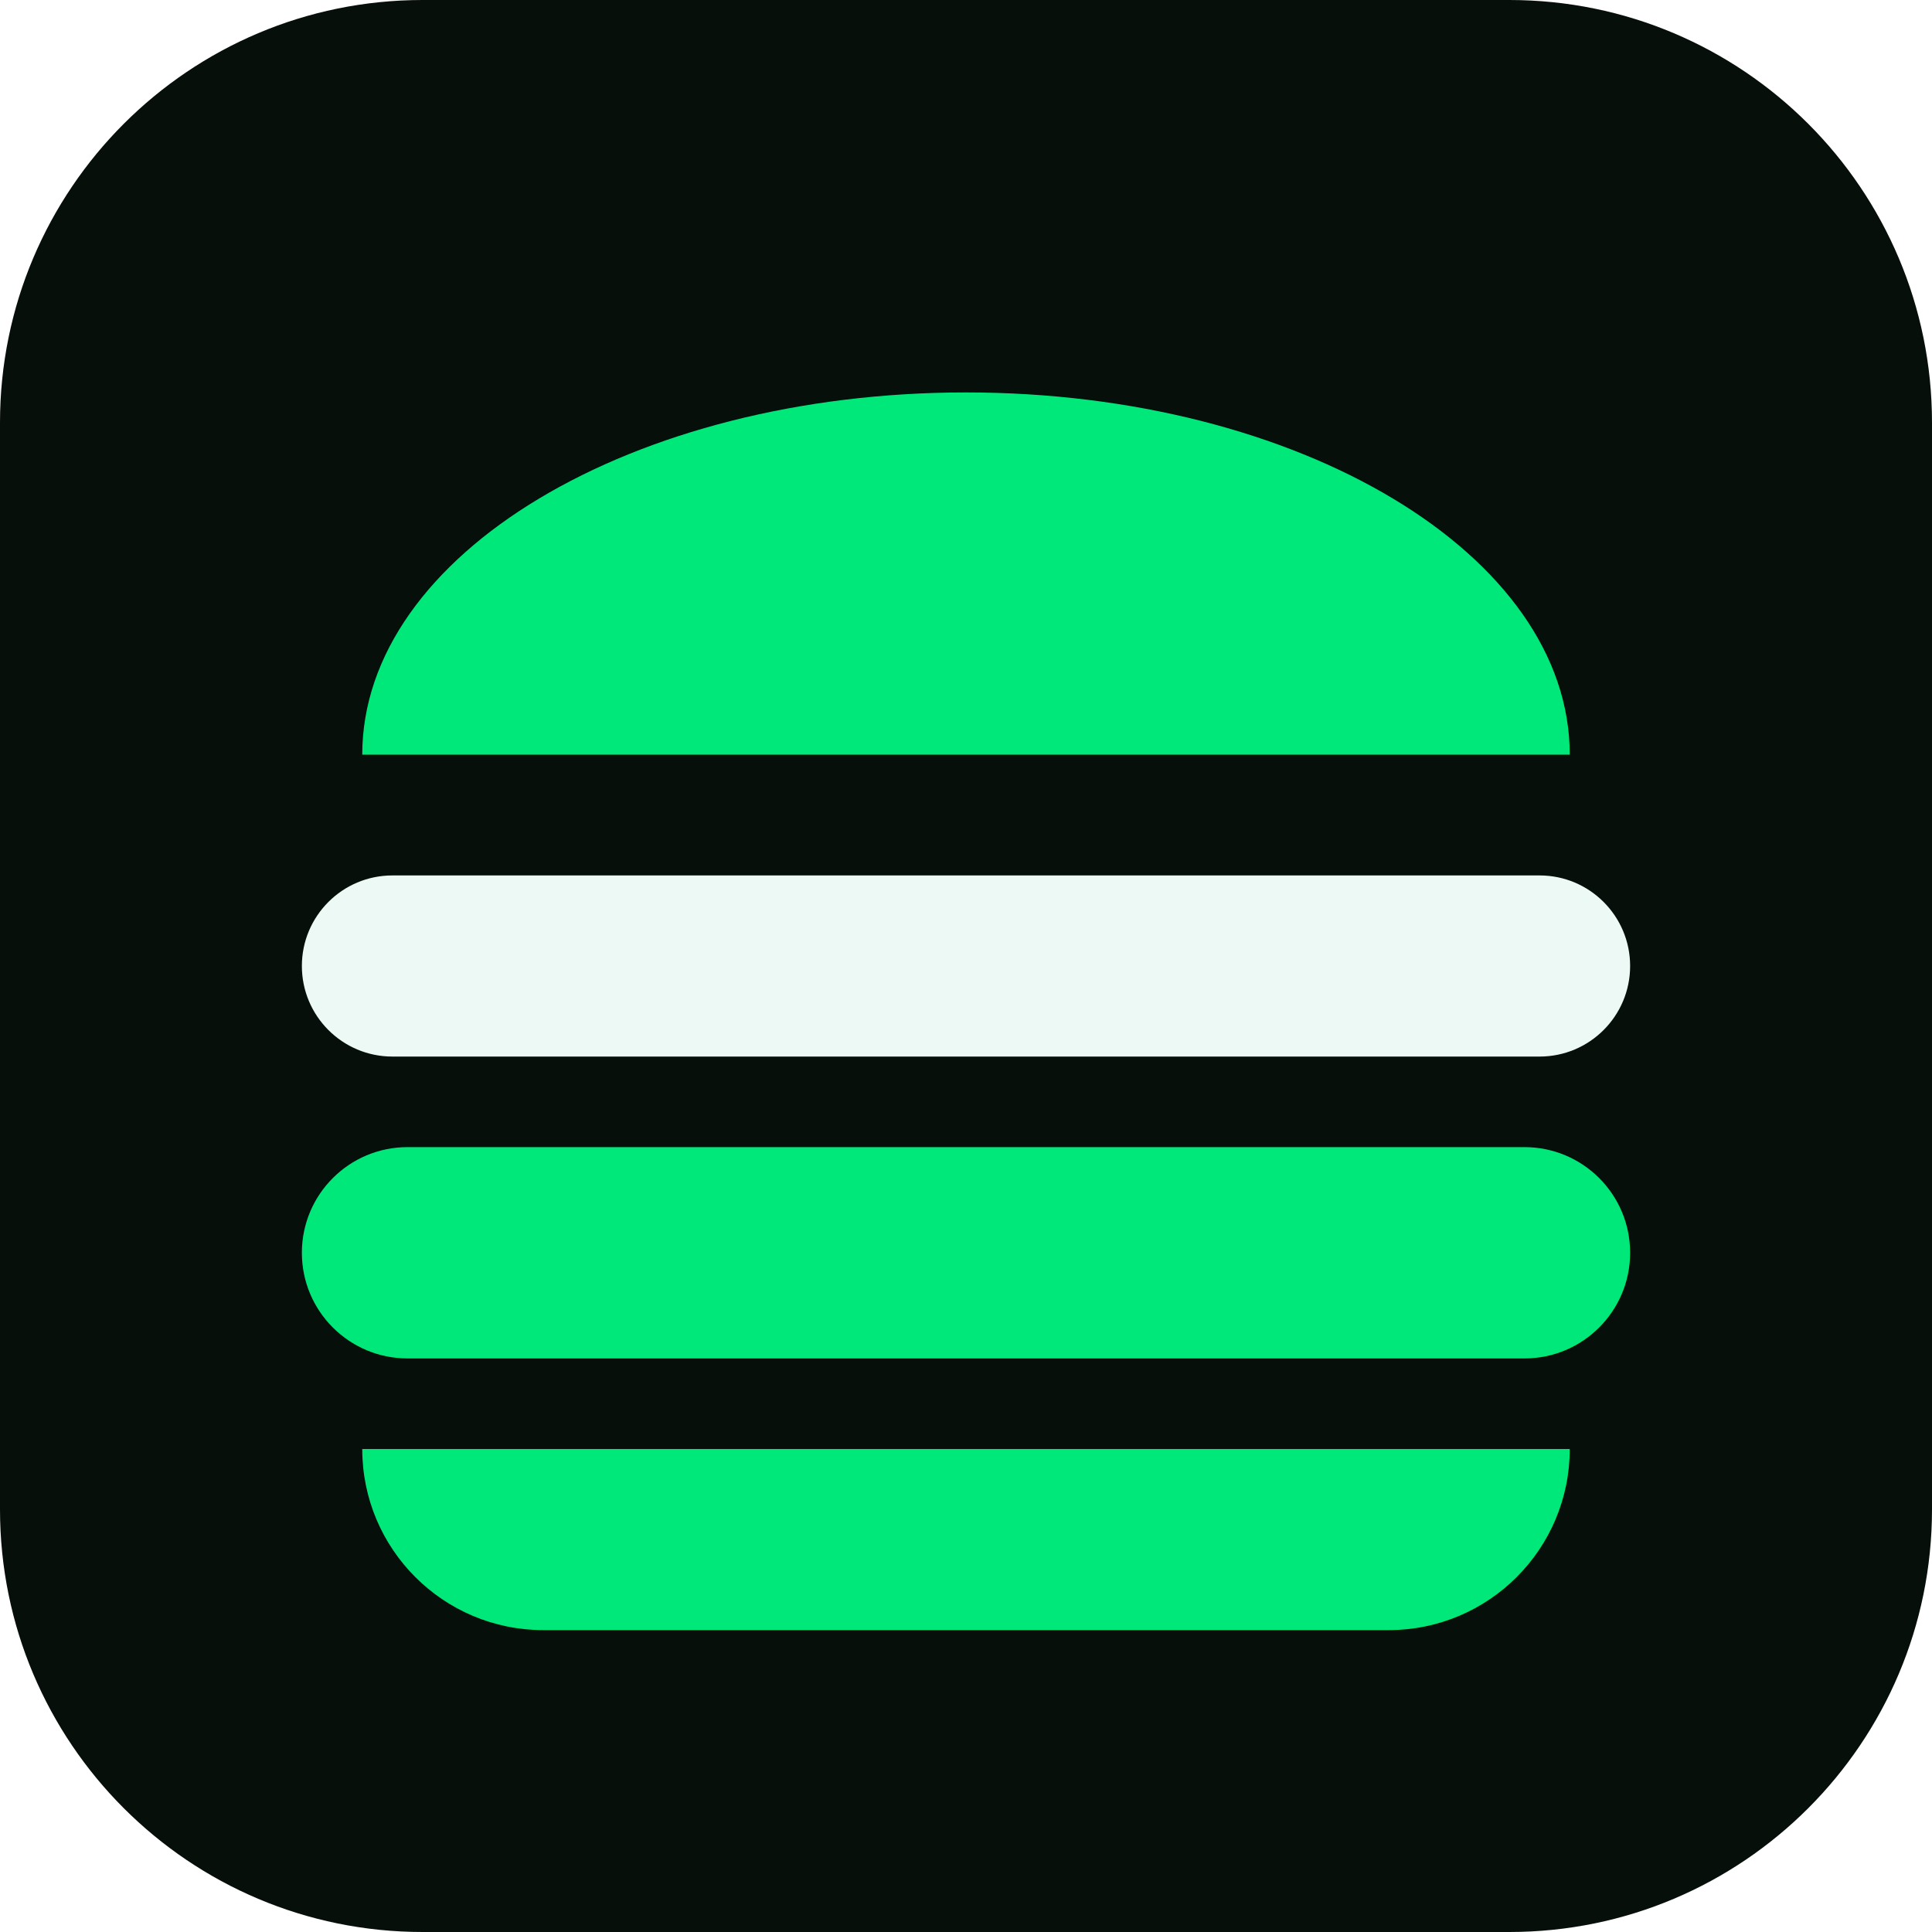
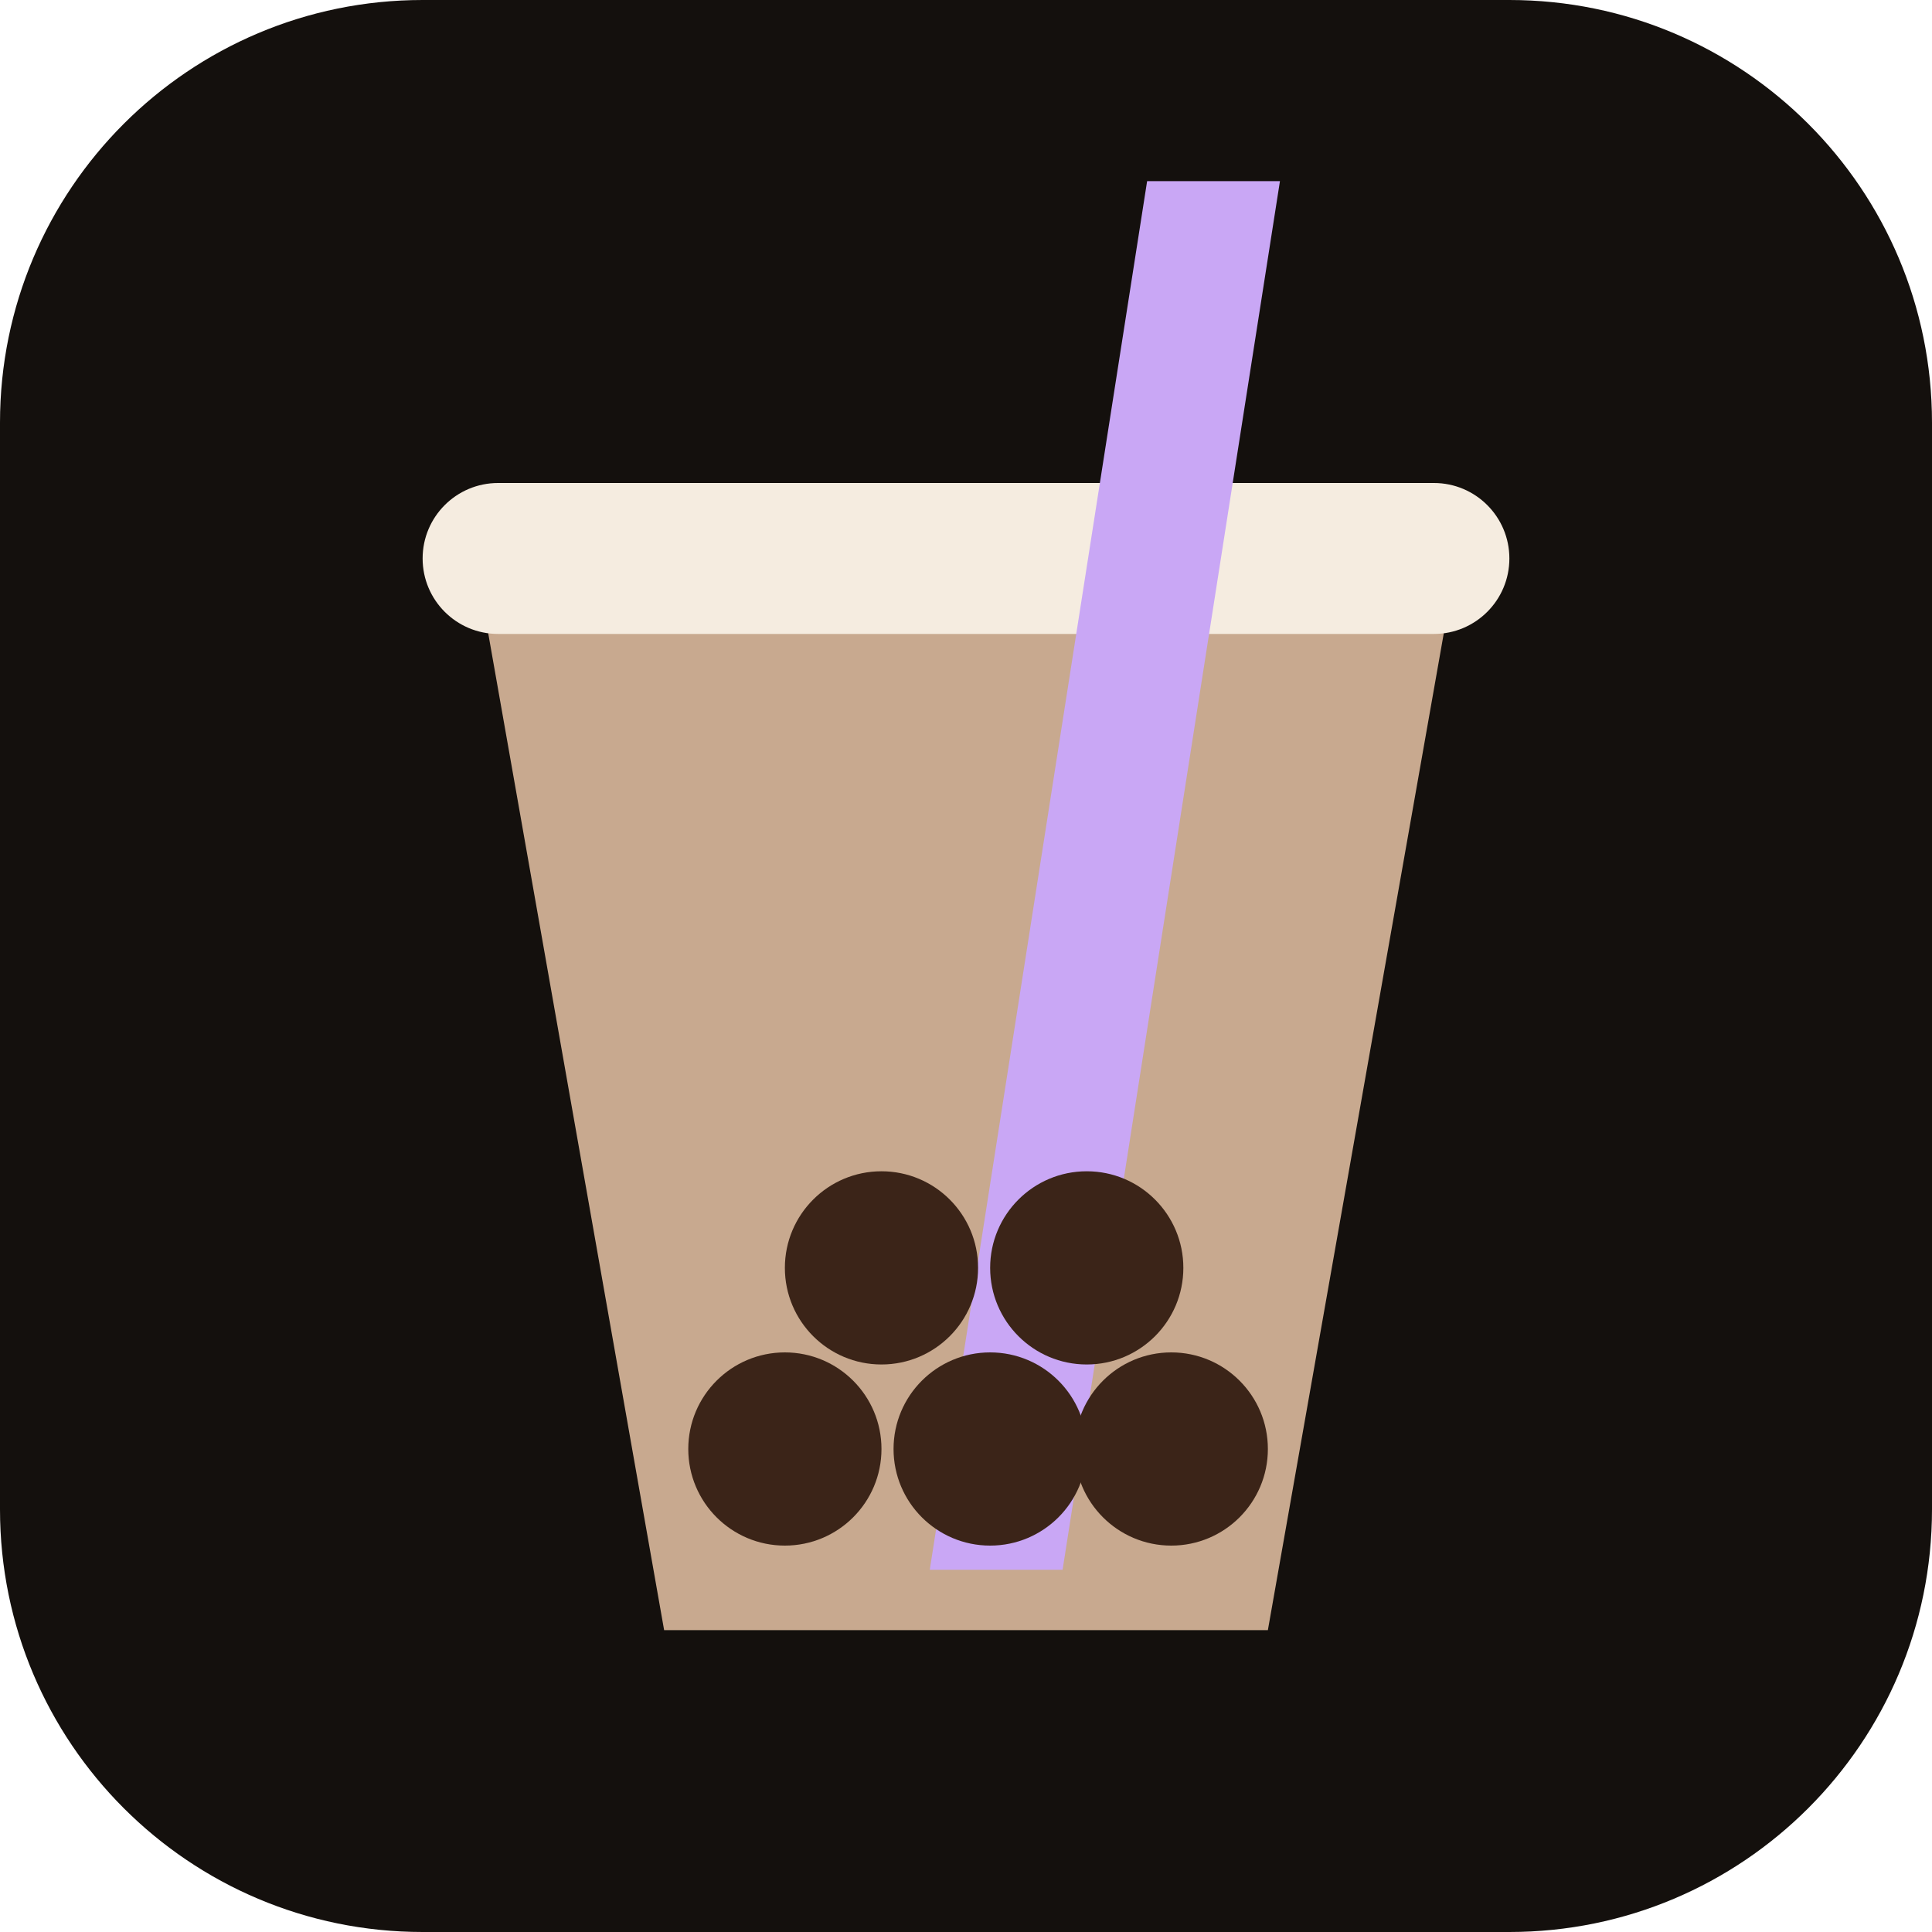
<svg xmlns="http://www.w3.org/2000/svg" viewBox="0 0 32 32">
-   <rect width="32" height="32" rx="7" fill="#070f0a" />
-   <path d="M6 12.5a10 6 0 0 1 20 0z" fill="#00e87a" />
-   <rect x="5" y="14.5" width="22" height="3" rx="1.5" fill="#edf9f5" />
-   <rect x="5" y="19" width="22" height="3.5" rx="1.75" fill="#00e87a" />
-   <path d="M6 24h20a0 0 0 0 1 0 0 3 3 0 0 1-3 3H9a3 3 0 0 1-3-3z" fill="#00e87a" />
+   <rect width="32" height="32" rx="7" fill="#14100d" />
+   <path d="M8 10h16l-3 17H11z" fill="#c8a98f" />
+   <rect x="7" y="8" width="18" height="2.5" rx="1.25" fill="#f5ece0" />
+   <path d="M19 3h2.2l-3.6 23h-2.2z" fill="#c9a7f5" />
+   <g fill="#3b2418">
+     <circle cx="13" cy="24" r="1.6" />
+     <circle cx="16.4" cy="24" r="1.6" />
+     <circle cx="19.4" cy="24" r="1.6" />
+     <circle cx="14.6" cy="21" r="1.6" />
+     <circle cx="18" cy="21" r="1.6" />
+   </g>
</svg>
